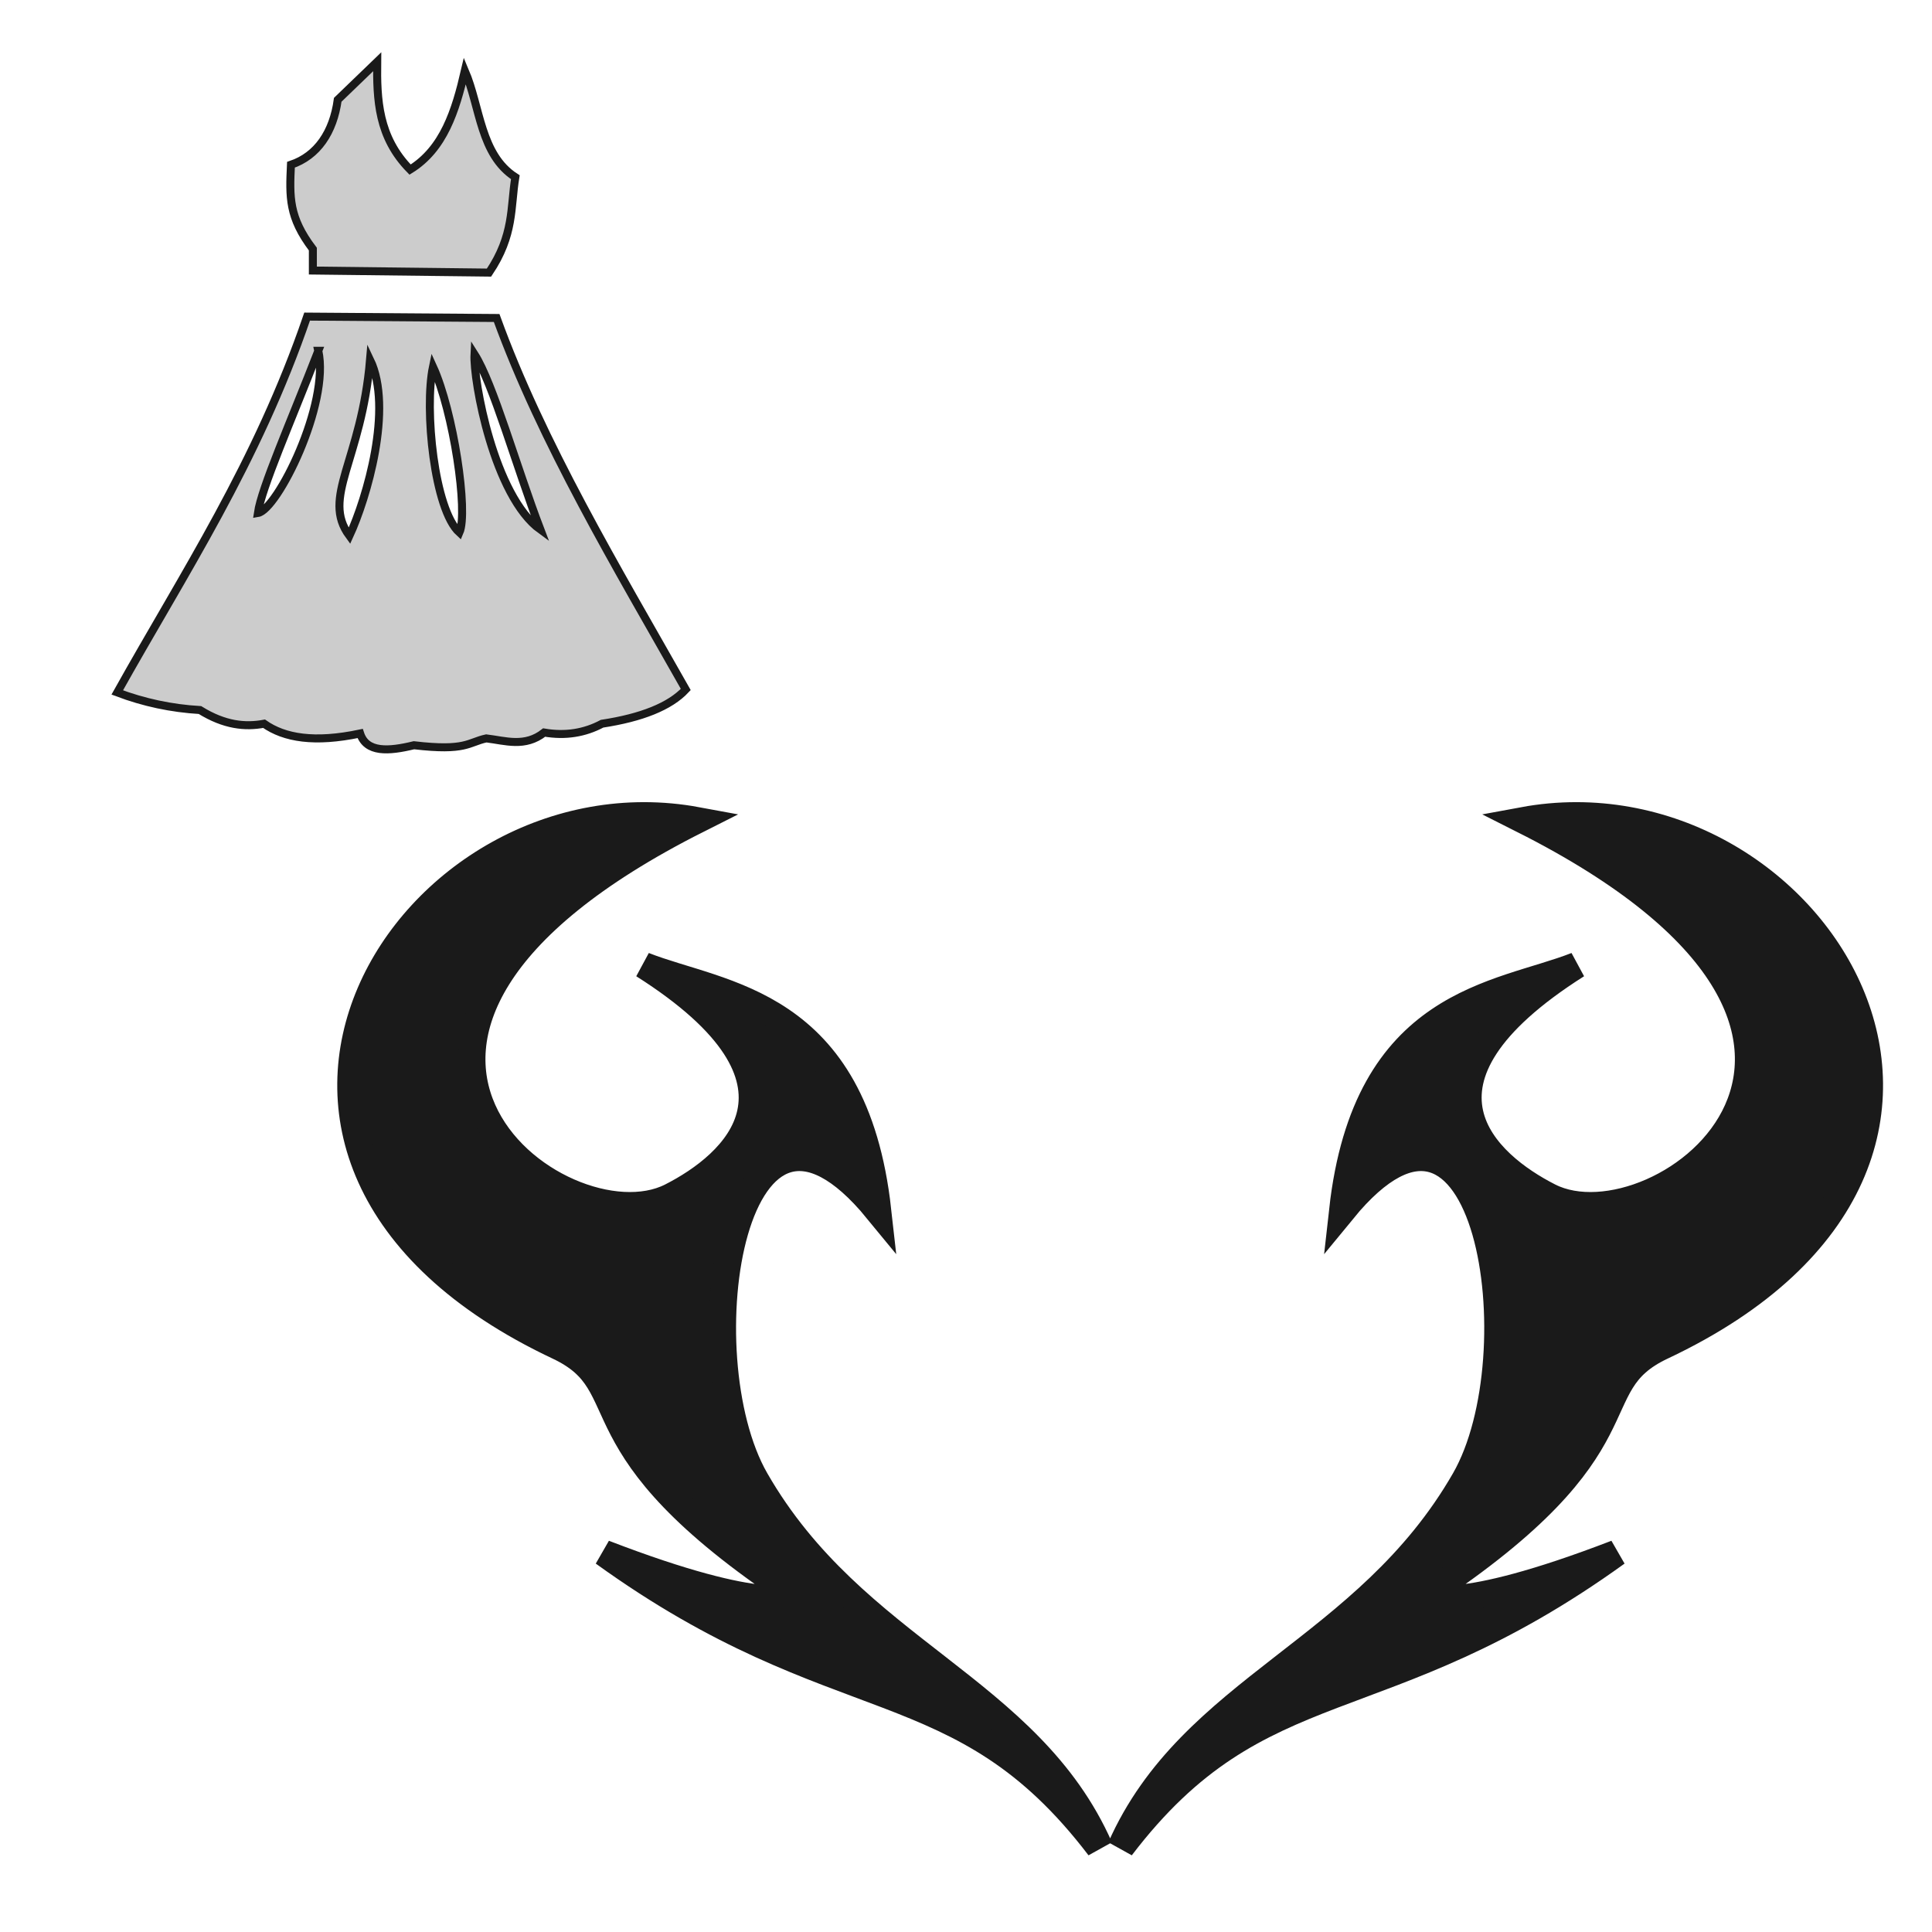
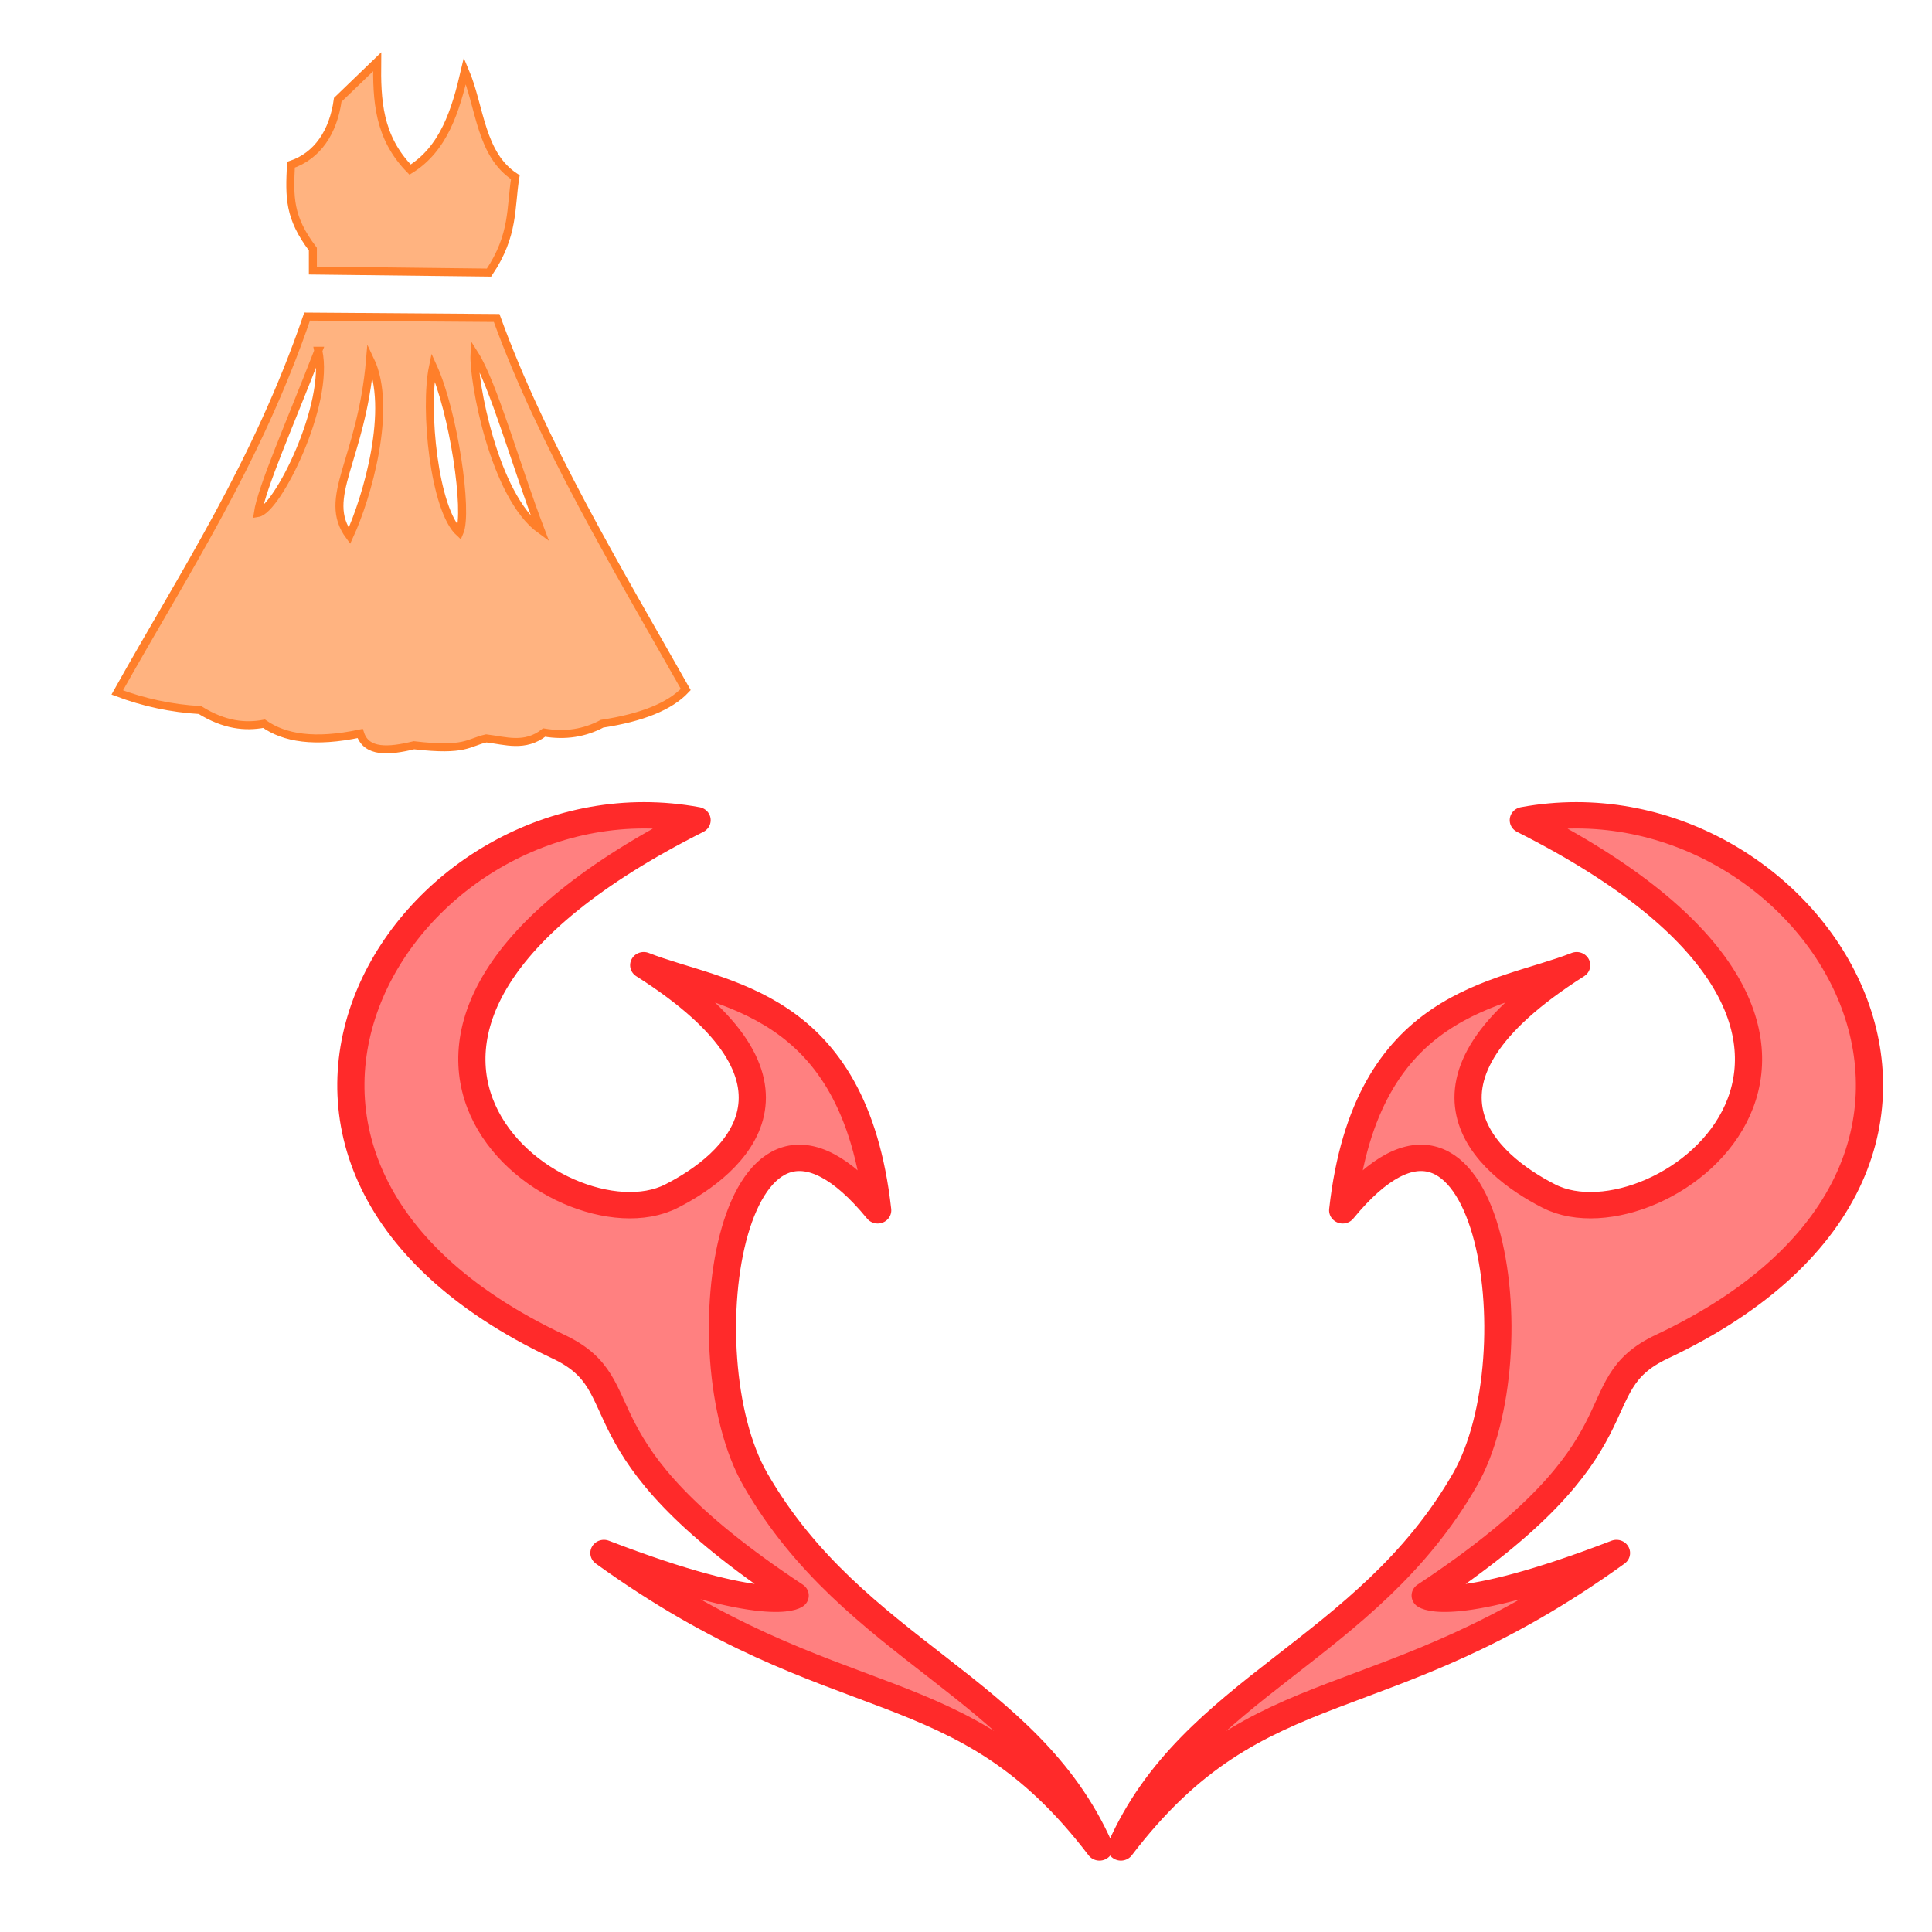
- <svg xmlns="http://www.w3.org/2000/svg" viewBox="0 0 64 64">
-   <g fill-rule="evenodd" stroke="#1a1a1a">
-     <g fill="#1a1a1a" stroke-width=".776">
-       <path d="M39.196 50.724c-.672-6.212-4.468-6.32-6.677-7.217 5.302 3.467 2.572 5.867.79 6.8-3.17 1.66-11.433-4.744.733-11.069-8.152-1.556-15.393 9.935-3.957 15.499 2.434 1.184.23 2.875 6.756 7.328 0 0-.774.607-5.458-1.253 6.738 5.017 10.162 3.284 14.142 8.669-2.025-4.726-7.009-5.784-9.818-10.829-2.054-3.69-.678-13.17 3.489-7.928zM52.466 50.724c.671-6.212 4.467-6.32 6.677-7.217-5.303 3.467-2.572 5.867-.79 6.8 3.17 1.66 11.433-4.744-.733-11.069 8.151-1.556 15.392 9.935 3.956 15.499-2.434 1.184-.23 2.875-6.756 7.328 0 0 .775.607 5.459-1.253-6.739 5.017-10.163 3.284-14.143 8.669 2.026-4.726 7.01-5.784 9.818-10.829 2.054-3.69.679-13.17-3.488-7.928z" transform="matrix(1.16078 0 0 1.12522 -16.424 -16.981)" />
-     </g>
-     <path fill="#ccc" stroke-width=".265" d="M10.174 10.488c-1.667 4.872-4.079 8.493-6.29 12.45a9.236 9.236 0 0 0 2.74.583c.815.504 1.497.57 2.123.453.674.474 1.67.643 3.183.324.208.64.934.596 1.782.389 1.73.202 1.791-.094 2.397-.227.639.077 1.278.306 1.917-.194.705.12 1.342.015 1.918-.292 1.303-.199 2.244-.568 2.773-1.134-2.313-4.085-4.76-8.161-6.265-12.306zm.37 1.132c.39 1.759-1.359 5.271-2.002 5.375.12-.831 1.077-2.99 2.003-5.375zm3.799.526c.677 1.48 1.176 4.815.876 5.497-.834-.758-1.169-4.09-.876-5.497zm-2.084-.231c.772 1.606-.108 4.587-.684 5.836-.942-1.278.398-2.48.684-5.836zm3.459-.181c.62.974 1.38 3.708 2.185 5.813-1.537-1.112-2.23-4.938-2.185-5.813zM10.364 8.962v-.71c-.801-1.056-.776-1.723-.726-2.794.877-.296 1.402-1.078 1.55-2.152l1.307-1.26c-.014 1.25.028 2.492 1.09 3.572C14.7 4.93 15.092 3.67 15.4 2.344c.513 1.207.51 2.779 1.671 3.526-.164 1.009-.033 1.913-.872 3.16z" />
+ <svg xmlns="http://www.w3.org/2000/svg" version="1.1" viewBox="0 0 64 64">
+   <g fill="#ff8080" fill-rule="evenodd" stroke="#ff2a2a" stroke-linejoin="round" stroke-width=".776">
+     <path transform="matrix(1.1608 0 0 1.1252 -16.424 -16.981)" d="m39.196 50.724c-0.672-6.212-4.468-6.32-6.677-7.217 5.302 3.467 2.572 5.867 0.79 6.8-3.17 1.66-11.433-4.744 0.733-11.069-8.152-1.556-15.393 9.935-3.957 15.499 2.434 1.184 0.23 2.875 6.756 7.328 0 0-0.774 0.607-5.458-1.253 6.738 5.017 10.162 3.284 14.142 8.669-2.025-4.726-7.009-5.784-9.818-10.829-2.054-3.69-0.678-13.17 3.489-7.928zm13.27 0c0.671-6.212 4.467-6.32 6.677-7.217-5.303 3.467-2.572 5.867-0.79 6.8 3.17 1.66 11.433-4.744-0.733-11.069 8.151-1.556 15.392 9.935 3.956 15.499-2.434 1.184-0.23 2.875-6.756 7.328 0 0 0.775 0.607 5.459-1.253-6.739 5.017-10.163 3.284-14.143 8.669 2.026-4.726 7.01-5.784 9.818-10.829 2.054-3.69 0.679-13.17-3.488-7.928z" fill="#ff8080" stroke="#ff2a2a" stroke-linejoin="round" />
  </g>
+   <path d="m10.174 10.488c-1.667 4.872-4.079 8.493-6.29 12.45a9.236 9.236 0 0 0 2.74 0.583c0.815 0.504 1.497 0.57 2.123 0.453 0.674 0.474 1.67 0.643 3.183 0.324 0.208 0.64 0.934 0.596 1.782 0.389 1.73 0.202 1.791-0.094 2.397-0.227 0.639 0.077 1.278 0.306 1.917-0.194 0.705 0.12 1.342 0.015 1.918-0.292 1.303-0.199 2.244-0.568 2.773-1.134-2.313-4.085-4.76-8.161-6.265-12.306zm0.37 1.132c0.39 1.759-1.359 5.271-2.002 5.375 0.12-0.831 1.077-2.99 2.003-5.375zm3.799 0.526c0.677 1.48 1.176 4.815 0.876 5.497-0.834-0.758-1.169-4.09-0.876-5.497zm-2.084-0.231c0.772 1.606-0.108 4.587-0.684 5.836-0.942-1.278 0.398-2.48 0.684-5.836zm3.459-0.181c0.62 0.974 1.38 3.708 2.185 5.813-1.537-1.112-2.23-4.938-2.185-5.813zm-5.354-2.772v-0.71c-0.801-1.056-0.776-1.723-0.726-2.794 0.877-0.296 1.402-1.078 1.55-2.152l1.307-1.26c-0.014 1.25 0.028 2.492 1.09 3.572 1.115-0.688 1.507-1.948 1.815-3.274 0.513 1.207 0.51 2.779 1.671 3.526-0.164 1.009-0.033 1.913-0.872 3.16z" fill="#ffb380" fill-rule="evenodd" stroke="#ff7f2a" stroke-width=".265" />
</svg>
